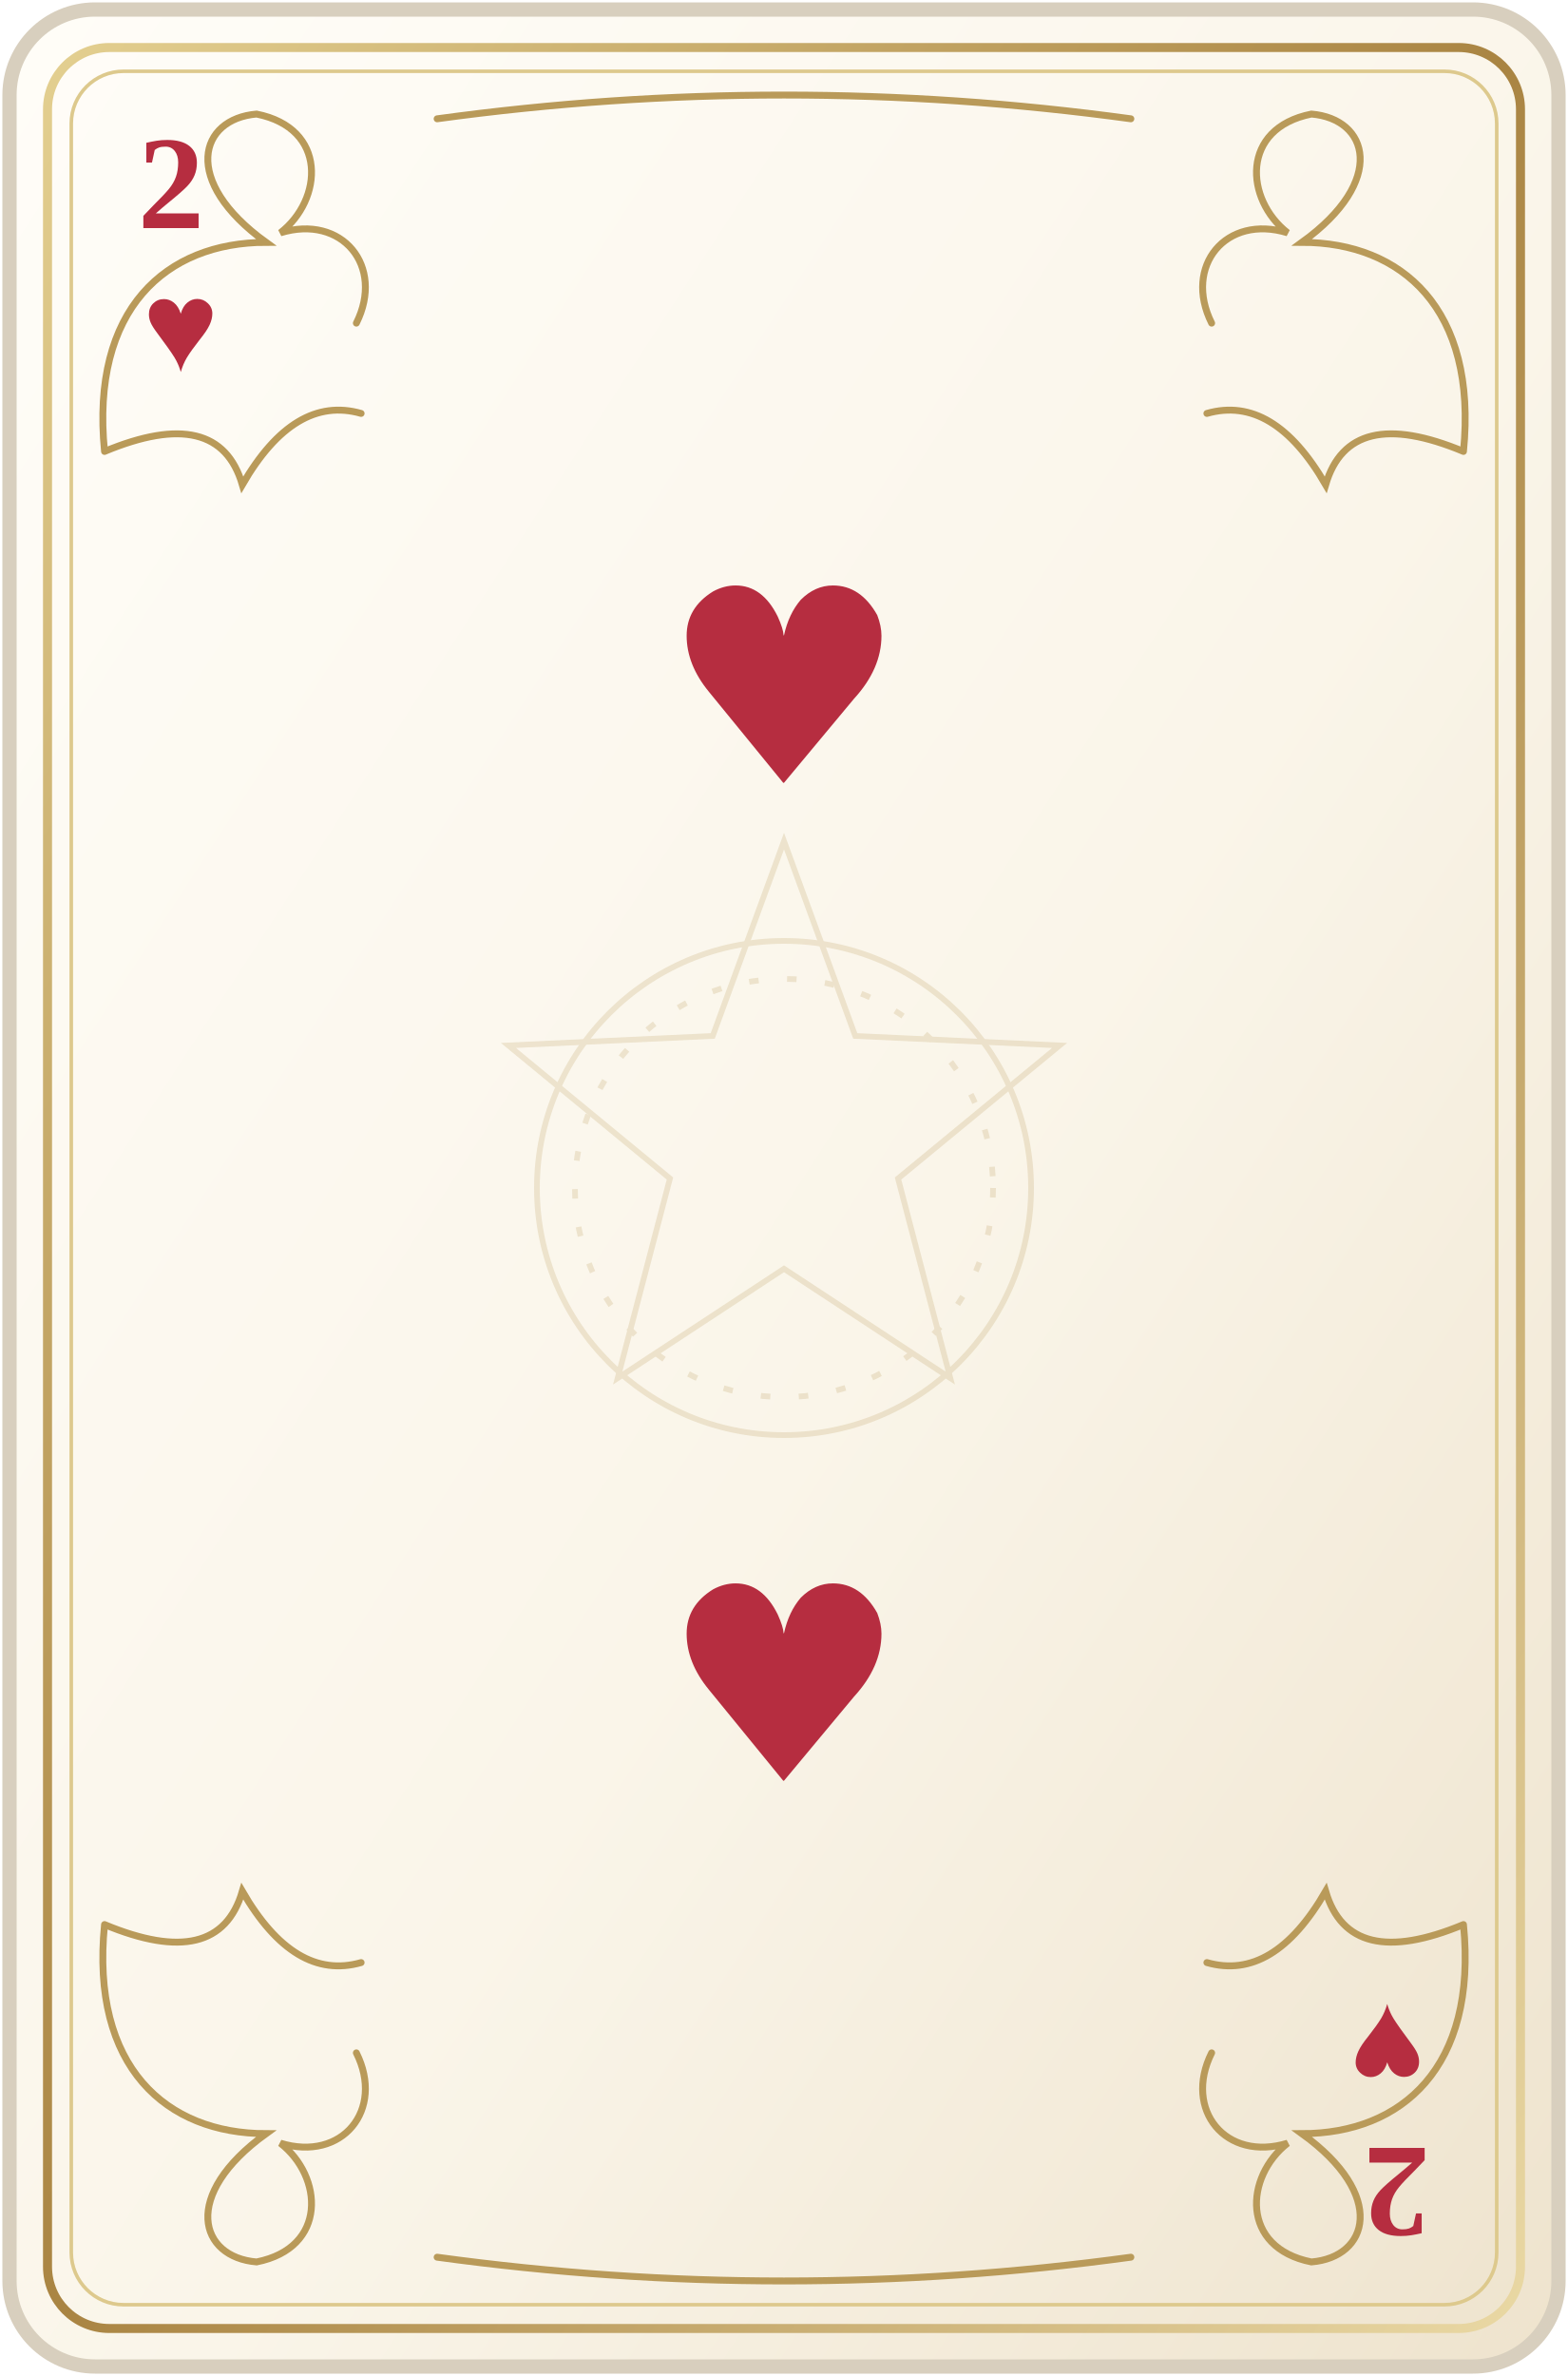
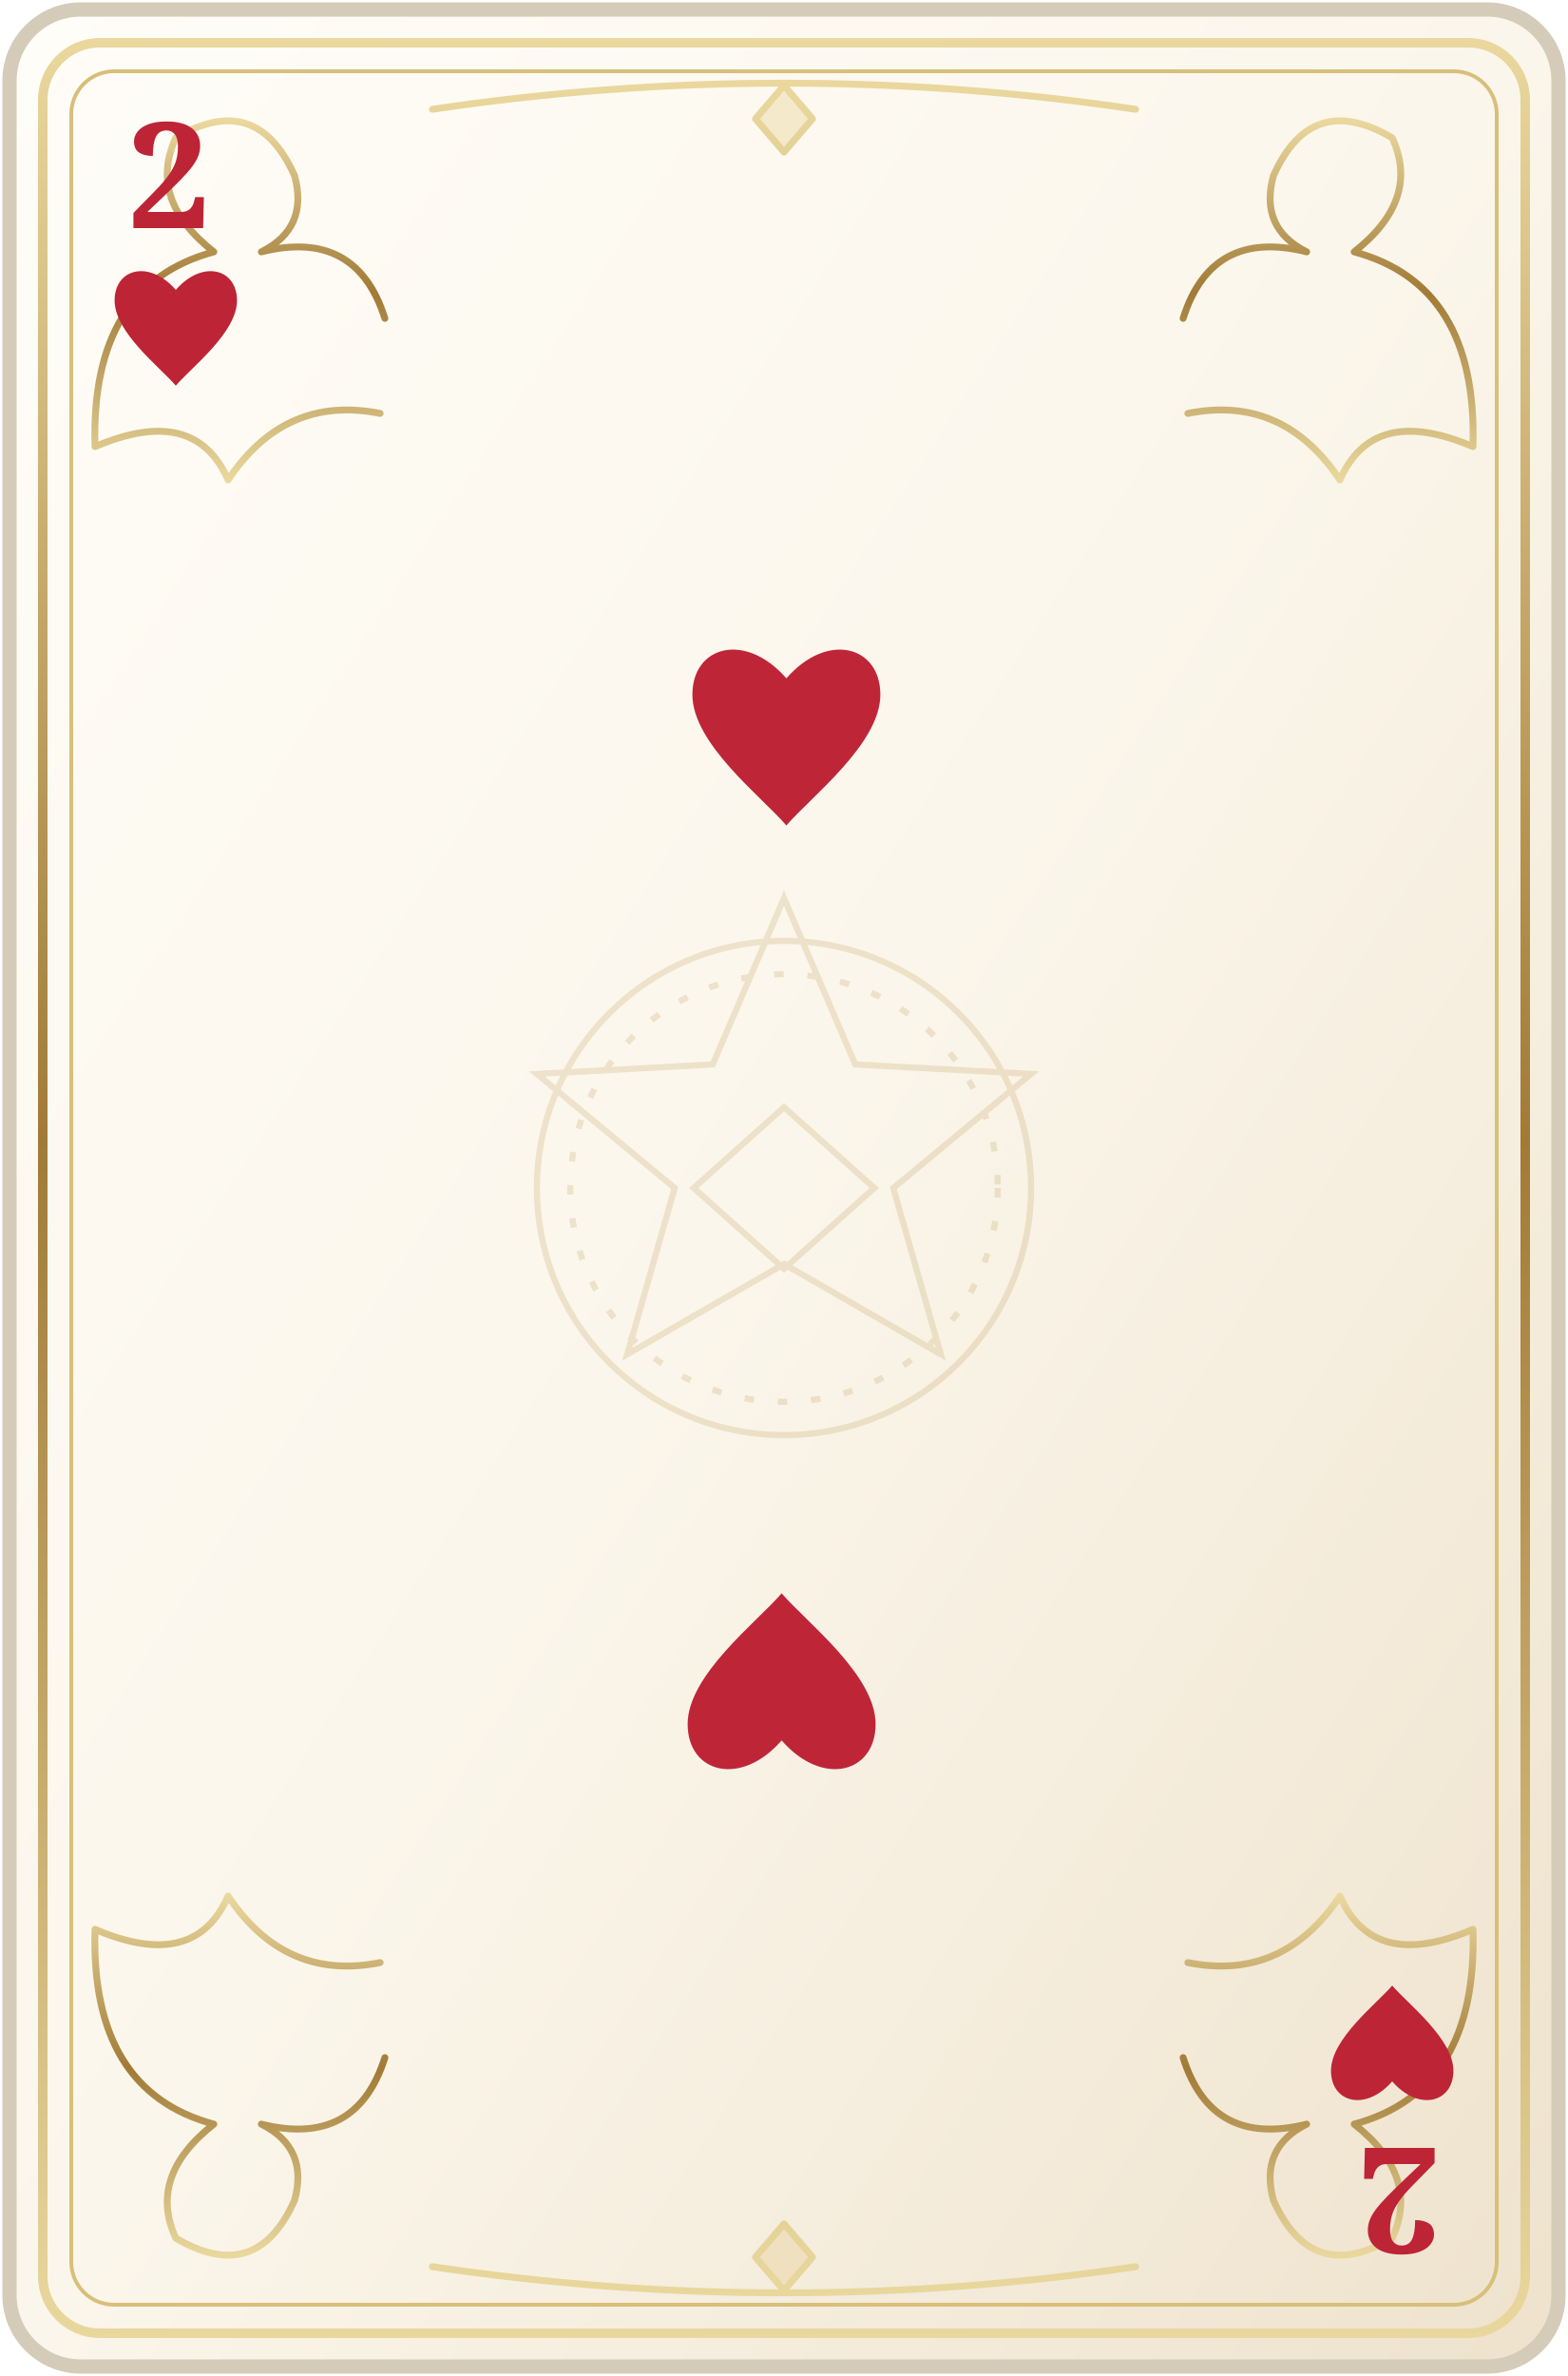
<svg xmlns="http://www.w3.org/2000/svg" width="330" height="500" viewBox="0 0 330 500">
  <defs>
    <linearGradient id="paper" x1="0" y1="0" x2="1" y2="1">
      <stop stop-color="#fffdf8" />
-       <stop offset=".56" stop-color="#faf5e9" />
-       <stop offset="1" stop-color="#eee3cd" />
+       <stop offset=".50" stop-color="#fbf6eb" />
+       <stop offset="1" stop-color="#eee2cc" />
    </linearGradient>
-     <linearGradient id="gold" x1="0" y1="0" x2="1" y2="1">
-       <stop stop-color="#e4d091" />
-       <stop offset=".5" stop-color="#a98442" />
-       <stop offset="1" stop-color="#ead9a5" />
+     <linearGradient id="goldLine" x1="0" y1="0" x2="0" y2="1">
+       <stop stop-color="#ead89e" />
+       <stop offset=".48" stop-color="#a17a36" />
+       <stop offset="1" stop-color="#e9d89e" />
    </linearGradient>
-     <linearGradient id="robeFill" x1="0" y1="0" x2="1" y2="1">
-       <stop stop-color="#d56c7a" />
-       <stop offset=".48" stop-color="#982a41" />
-       <stop offset="1" stop-color="#15222e" />
+     <linearGradient id="costume" x1="0" y1="0" x2="1" y2="1">
+       <stop stop-color="#d66c7b" />
+       <stop offset=".45" stop-color="#a6263b" />
+       <stop offset="1" stop-color="#17232b" />
    </linearGradient>
  </defs>
-   <rect x="2" y="2" width="326" height="496" rx="18" fill="url(#paper)" stroke="#d8cfbe" stroke-width="3" />
-   <rect x="10" y="10" width="310" height="480" rx="13" fill="none" stroke="url(#gold)" stroke-width="1.9" />
-   <rect x="15" y="15" width="300" height="470" rx="11" fill="none" stroke="#ddc98d" stroke-width=".75" />
-   <g fill="none" stroke="#b99a59" stroke-width="1.45" stroke-linecap="round">
-     <path d="M22 95 C19 65 35 51 56 51 C38 38 42 25 54 24 C69 27 68 42 59 49 C72 45 81 56 75 68 M22 95 Q46 85 51 102 Q62 83 76 87" />
-     <path d="M308 95 C311 65 295 51 274 51 C292 38 288 25 276 24 C261 27 262 42 271 49 C258 45 249 56 255 68 M308 95 Q284 85 279 102 Q268 83 254 87" />
-     <path d="M22 405 C19 435 35 449 56 449 C38 462 42 475 54 476 C69 473 68 458 59 451 C72 455 81 444 75 432 M22 405 Q46 415 51 398 Q62 417 76 413" />
-     <path d="M308 405 C311 435 295 449 274 449 C292 462 288 475 276 476 C261 473 262 458 271 451 C258 455 249 444 255 432 M308 405 Q284 415 279 398 Q268 417 254 413" />
-     <path d="M92 25 Q165 15 238 25 M92 475 Q165 485 238 475" />
+   <rect x="2" y="2" width="326" height="496" rx="15" fill="url(#paper)" stroke="#d5cbb9" stroke-width="3" />
+   <rect x="9" y="9" width="312" height="482" rx="12" fill="none" stroke="url(#goldLine)" stroke-width="2" />
+   <rect x="15" y="15" width="300" height="470" rx="9" fill="none" stroke="#d8bf7a" stroke-width=".8" />
+   <g fill="none" stroke="url(#goldLine)" stroke-width="1.45" stroke-linecap="round" stroke-linejoin="round">
+     <path d="M20 94 Q19 60 45 53 Q31 42 37 29 Q54 19 62 37 Q65 48 55 53 Q75 48 81 67 M20 94 Q41 85 48 101 Q60 83 80 87" />
+     <path d="M310 94 Q311 60 285 53 Q299 42 293 29 Q276 19 268 37 Q265 48 275 53 Q255 48 249 67 M310 94 Q289 85 282 101 Q270 83 250 87" />
+     <path d="M20 406 Q19 440 45 447 Q31 458 37 471 Q54 481 62 463 Q65 452 55 447 Q75 452 81 433 M20 406 Q41 415 48 399 Q60 417 80 413" />
+     <path d="M310 406 Q311 440 285 447 Q299 458 293 471 Q276 481 268 463 Q265 452 275 447 Q255 452 249 433 M310 406 Q289 415 282 399 Q270 417 250 413" />
+     <path d="M91 23 Q165 12 239 23 M91 477 Q165 488 239 477" />
+     <path d="M165 18 l6 7 -6 7 -6 -7z M165 468 l6 7 -6 7 -6 -7z" fill="#e4cc87" fill-opacity=".35" />
  </g>
-   <g font-family="Georgia,'Times New Roman',serif" font-weight="700" fill="#b62d40">
-     <text x="29" y="48" font-size="28">2</text>
-     <text x="30" y="78" font-size="27">♥</text>
-     <g transform="translate(330 500) rotate(180)">
-       <text x="29" y="48" font-size="28">2</text>
-       <text x="30" y="78" font-size="27">♥</text>
+   <g font-family="Georgia,serif" font-weight="700" fill="#bd2436">
+     <text x="27" y="48" font-size="31">2</text>
+     <g transform="translate(23 54) scale(.28)" fill="#bd2436">
+       <path d="M50 97 C38 83 4 57 4 33 C4 9 30 2 50 25 C70 2 96 9 96 33 C96 57 62 83 50 97 Z" />
    </g>
  </g>
-   <g fill="none" stroke="#b99a59" stroke-width="1.2" opacity=".22">
+   <g transform="translate(330 500) rotate(180)" font-family="Georgia,serif" font-weight="700" fill="#bd2436">
+     <text x="27" y="48" font-size="31">2</text>
+     <g transform="translate(23 55) scale(.28)" fill="#bd2436">
+       <path d="M50 97 C38 83 4 57 4 33 C4 9 30 2 50 25 C70 2 96 9 96 33 C96 57 62 83 50 97 Z" />
+     </g>
+   </g>
+   <g fill="none" stroke="#b9974c" stroke-width="1.3" opacity=".22">
    <circle cx="165" cy="250" r="52" />
-     <circle cx="165" cy="250" r="44" stroke-dasharray="2 6" />
-     <path d="M165 177 L180 218 L223 220 L189 248 L200 290 L165 267 L130 290 L141 248 L107 220 L150 218 Z" />
+     <circle cx="165" cy="250" r="45" stroke-dasharray="2 5" />
+     <path d="M165 189 L180 224 L217 226 L188 250 L198 285 L165 266 L132 285 L142 250 L113 226 L150 224 Z" />
+     <path d="M146 250 l19 -17 19 17 -19 17z" />
  </g>
-   <text x="165" y="145" text-anchor="middle" dominant-baseline="central" font-family="Georgia,serif" font-size="57" fill="#b62d40">♥</text>
-   <text x="165" y="355" text-anchor="middle" dominant-baseline="central" font-family="Georgia,serif" font-size="57" fill="#b62d40">♥</text>
+   <g transform="translate(144 132) rotate(0 21 23) scale(0.43)" opacity="0.99" fill="#bd2436">
+     <path d="M50 97 C38 83 4 57 4 33 C4 9 30 2 50 25 C70 2 96 9 96 33 C96 57 62 83 50 97 Z" />
+   </g>
+   <g transform="translate(144 331) rotate(180 21 23) scale(0.43)" opacity="0.99" fill="#bd2436">
+     <path d="M50 97 C38 83 4 57 4 33 C4 9 30 2 50 25 C70 2 96 9 96 33 C96 57 62 83 50 97 Z" />
+   </g>
</svg>
